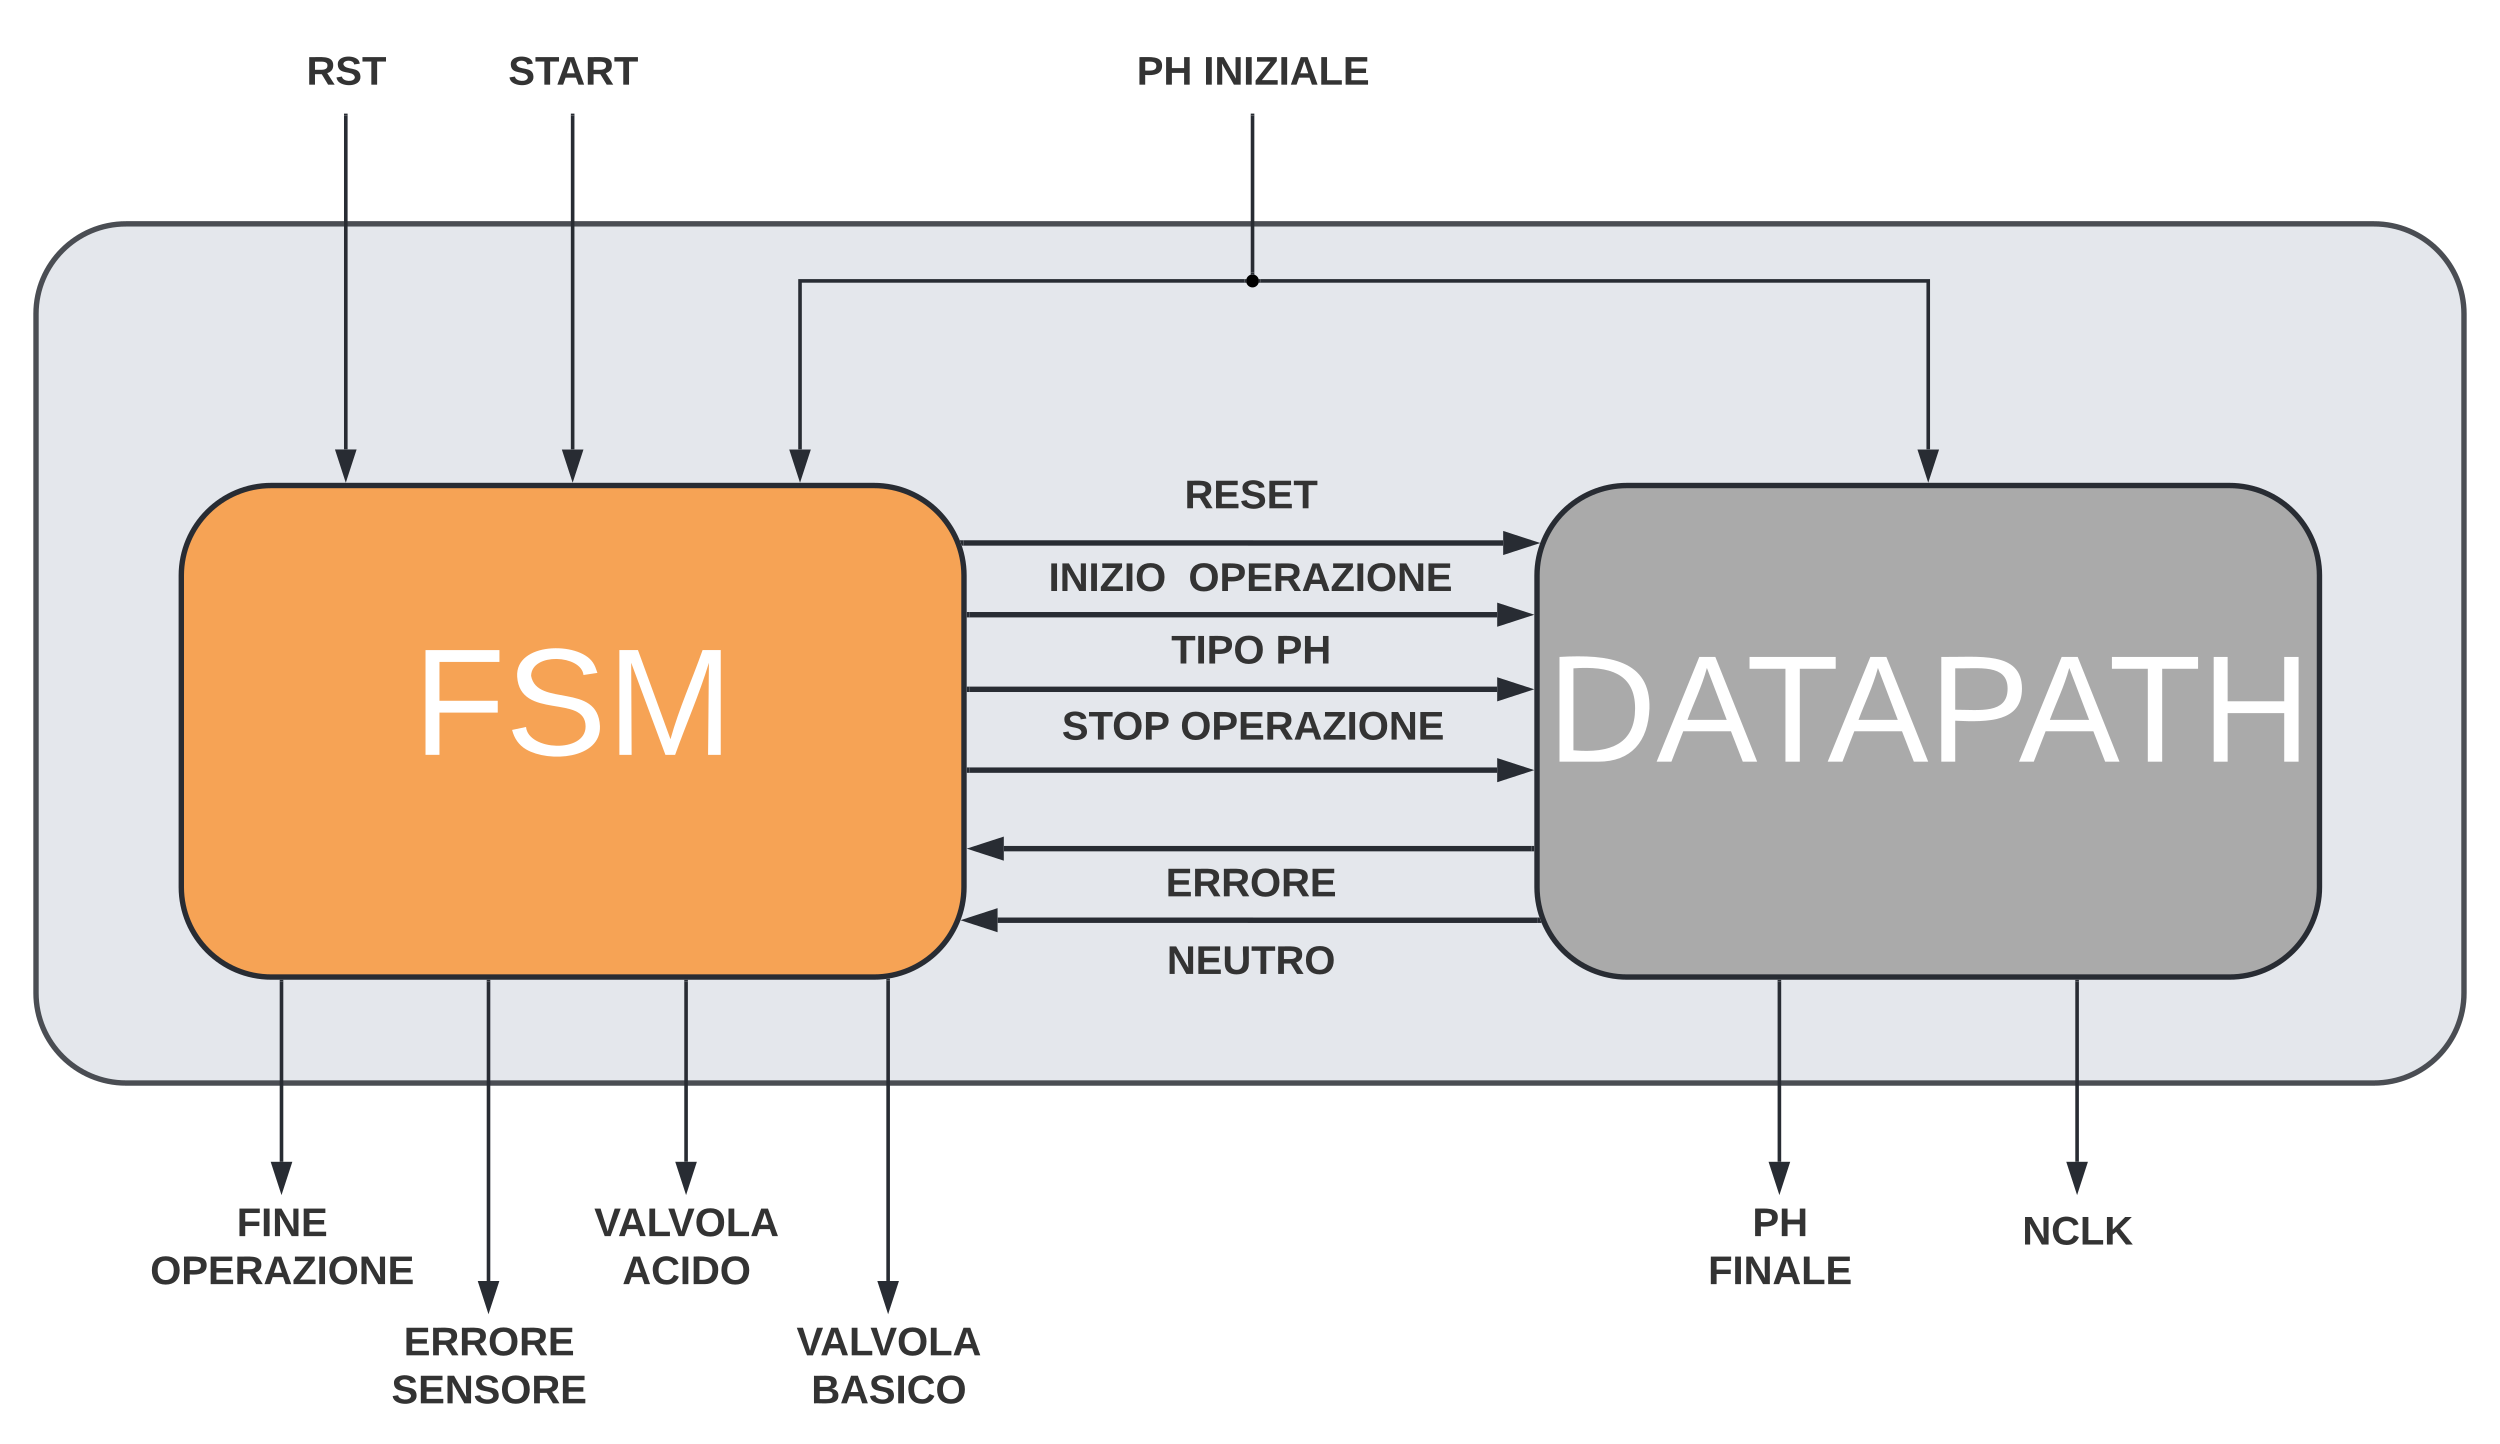
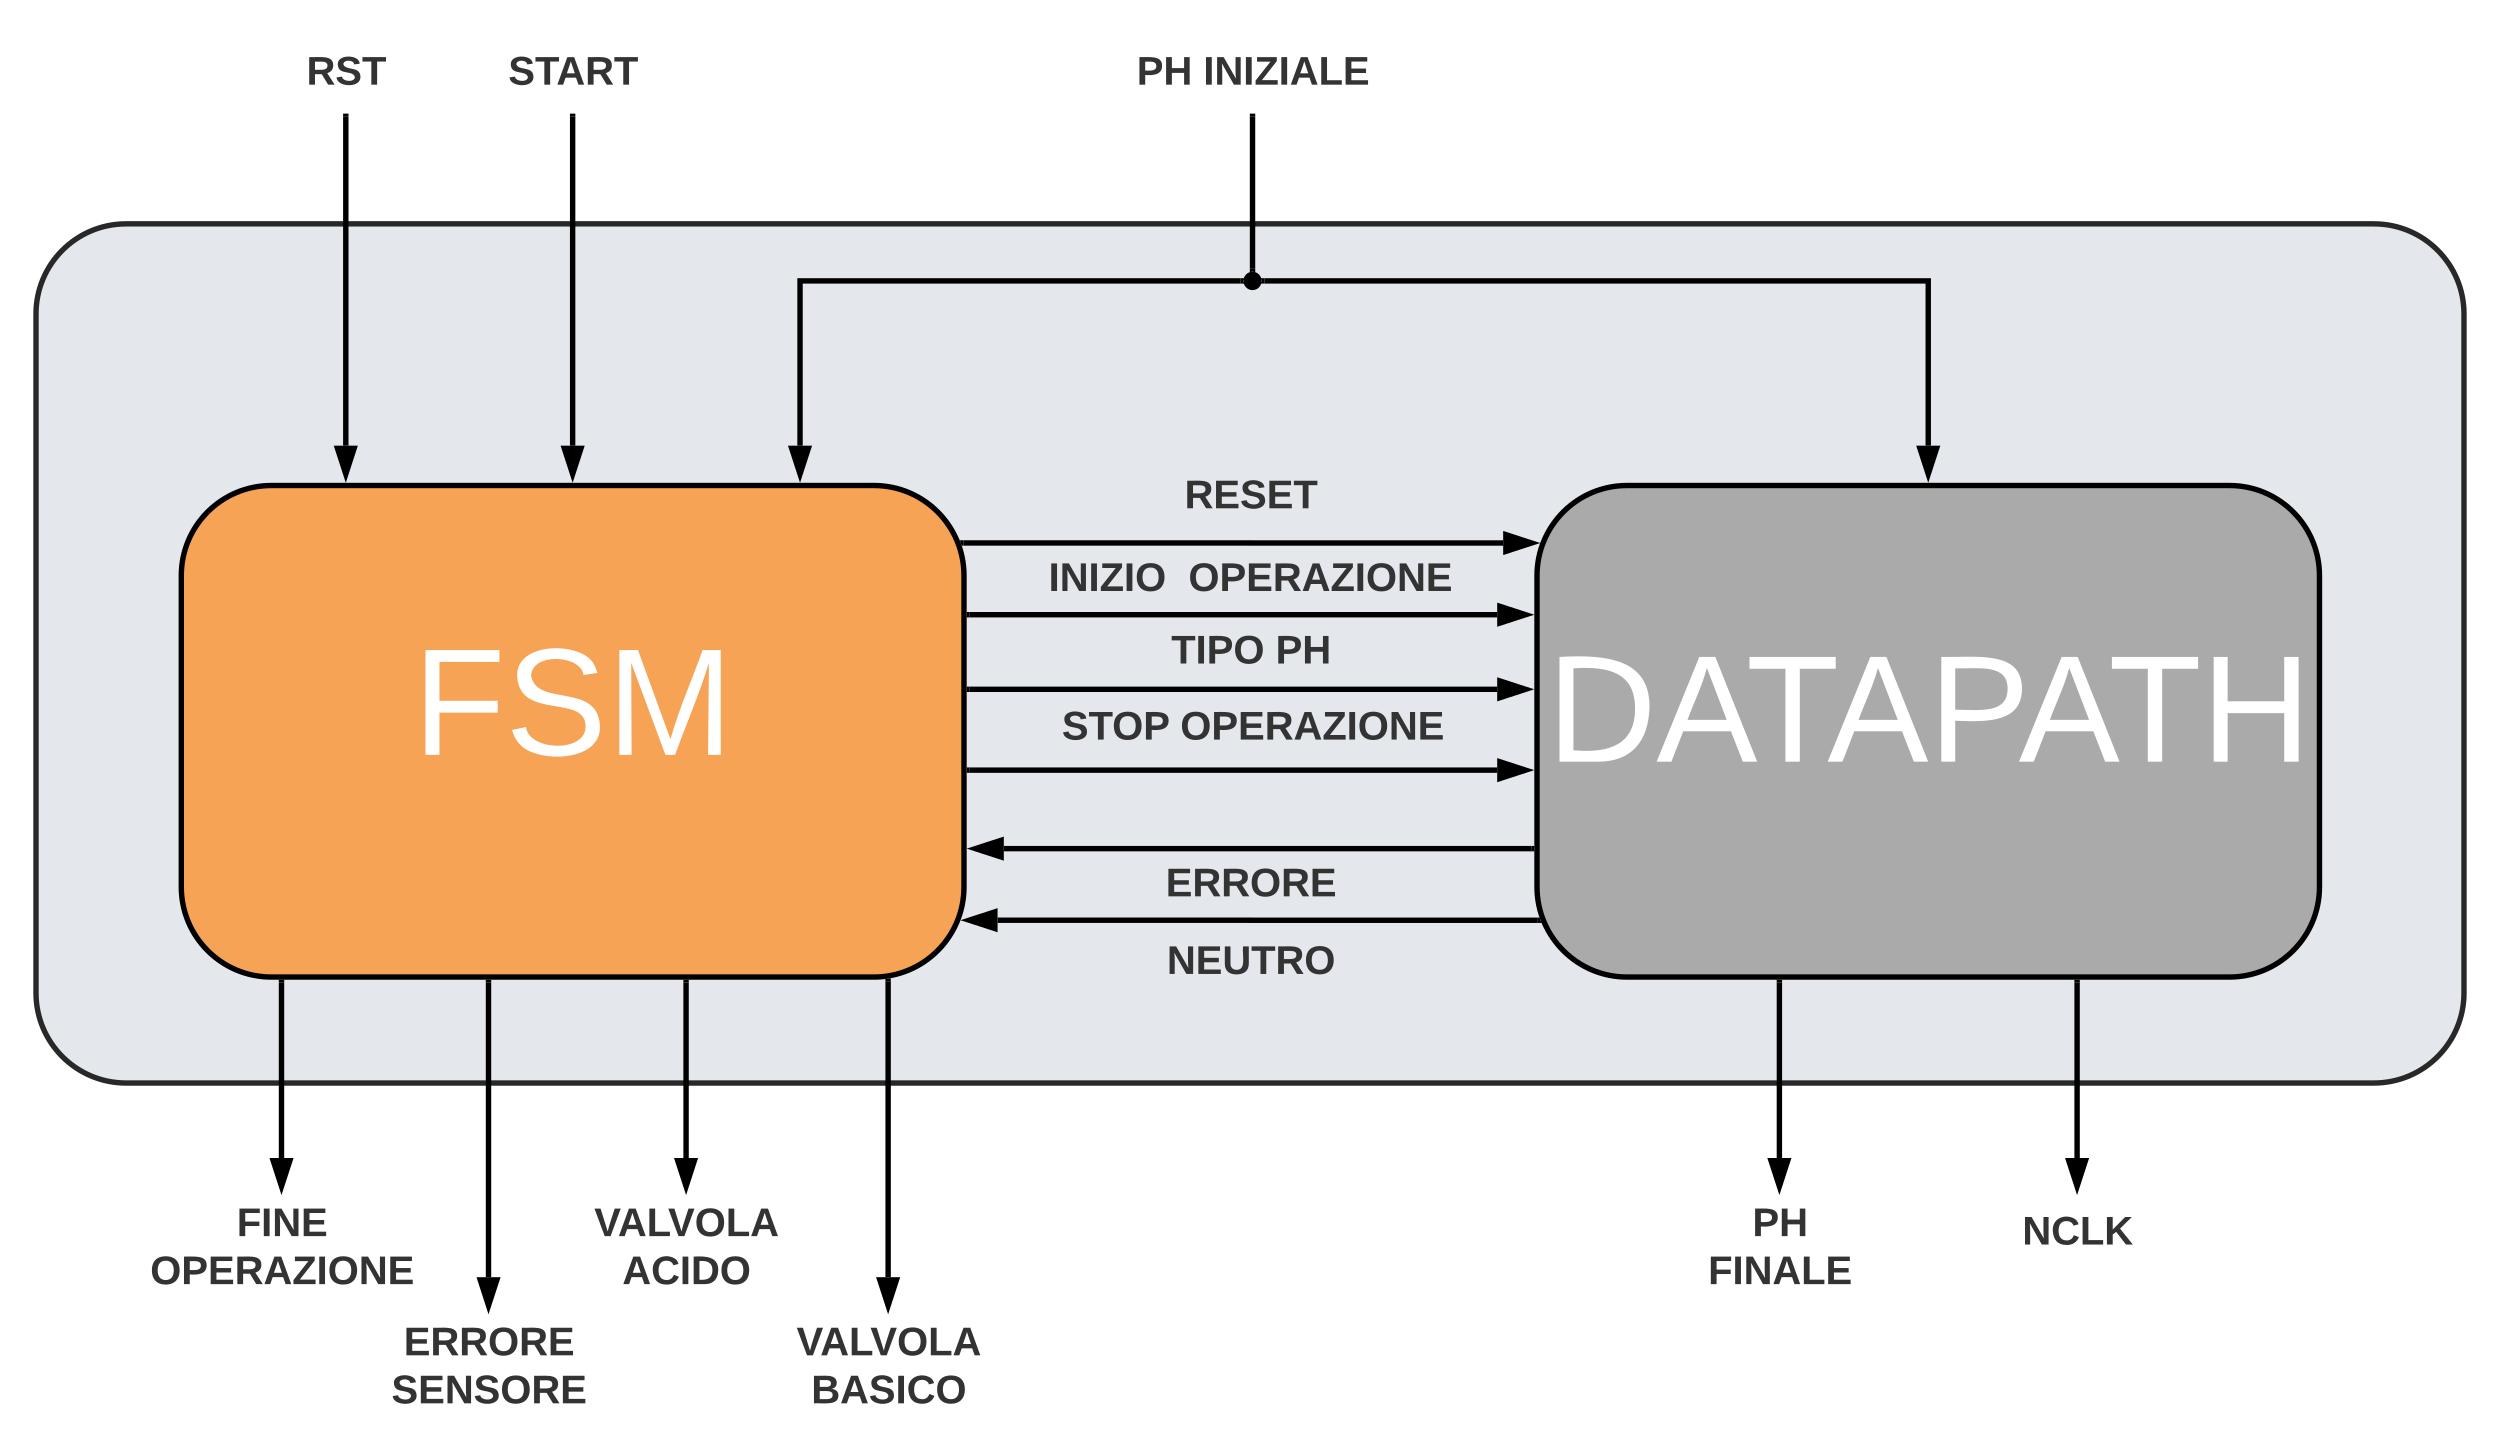
<svg xmlns="http://www.w3.org/2000/svg" xmlns:ns1="lucid" xmlns:xlink="http://www.w3.org/1999/xlink" width="1388.5" height="801.63">
  <g transform="translate(-241.1841 -263.6873)" ns1:page-tab-id="0_0">
    <path d="M0 0h1870.87v1322.83H0z" fill="#fff" />
-     <path d="M261.18 438.02c0-27.6 22.4-50 50-50h1248.5c27.62 0 50 22.4 50 50V815.2c0 27.6-22.38 50-50 50H311.18c-27.6 0-50-22.4-50-50z" stroke="#282c33" stroke-width="3" fill="#dfe3e8" opacity=".84" />
-     <path d="M776.3 565.25H935.7v.02h140.32" stroke="#282c33" stroke-width="3" fill="none" />
-     <path d="M776.33 566.75h-1.04l-.7-2.07-.42-.93h2.15" fill="#282c33" />
-     <path d="M1091.8 565.27l-14.26 4.63v-9.27z" stroke="#282c33" stroke-width="3" fill="#282c33" />
-     <path d="M779.58 605.1h293.14" stroke="#282c33" stroke-width="3" fill="none" />
-     <path d="M779.62 606.6h-1.54v-3h1.54" fill="#282c33" />
-     <path d="M1088.5 605.1l-14.28 4.63v-9.27z" stroke="#282c33" stroke-width="3" fill="#282c33" />
-     <path d="M779.58 646.53h293.15" stroke="#282c33" stroke-width="3" fill="none" />
-     <path d="M779.62 648.03h-1.54v-3h1.54" fill="#282c33" />
-     <path d="M1088.48 646.53l-14.26 4.64v-9.27z" stroke="#282c33" stroke-width="3" fill="#282c33" />
-     <path d="M779.58 691.42h293.15" stroke="#282c33" stroke-width="3" fill="none" />
-     <path d="M779.62 692.92h-1.54v-3h1.54" fill="#282c33" />
-     <path d="M1088.48 691.42l-14.26 4.64v-9.27z" stroke="#282c33" stroke-width="3" fill="#282c33" />
-     <path d="M1091.84 735.02H798.7" stroke="#282c33" stroke-width="3" fill="none" />
-     <path d="M1093.34 736.52h-1.54v-3h1.54" fill="#282c33" />
-     <path d="M782.93 735.02l14.27-4.64v9.27z" stroke="#282c33" stroke-width="3" fill="#282c33" />
-     <path d="M1095.25 774.8H935.7v-.02H795.23" stroke="#282c33" stroke-width="3" fill="none" />
-     <path d="M1096.82 775l.58 1.3h-2.18v-3h1.04" fill="#282c33" />
-     <path d="M779.48 774.77l14.26-4.64v9.27z" stroke="#282c33" stroke-width="3" fill="#282c33" />
-     <path d="M1094.84 583.34c0-27.62 22.38-50 50-50h334.58c27.62 0 50 22.38 50 50v173c0 27.6-22.38 50-50 50h-334.58c-27.62 0-50-22.4-50-50z" stroke="#282c33" stroke-width="3" fill="#aaa" />
+     <path d="M261.18 438.02c0-27.6 22.4-50 50-50h1248.5c27.62 0 50 22.4 50 50V815.2c0 27.6-22.38 50-50 50H311.18c-27.6 0-50-22.4-50-50z" stroke="#000" stroke-width="3" fill="#dfe3e8" opacity=".84" />
+     <path d="M776.3 565.25H935.7v.02h140.32" stroke="#000" stroke-width="3" fill="none" />
+     <path d="M776.33 566.75h-1.04l-.7-2.07-.42-.93h2.15" />
+     <path d="M1091.8 565.27l-14.26 4.63v-9.27z" stroke="#000" stroke-width="3" />
+     <path d="M779.58 605.1h293.14" stroke="#000" stroke-width="3" fill="none" />
+     <path d="M779.62 606.6h-1.54v-3h1.54" />
+     <path d="M1088.5 605.1l-14.28 4.63v-9.27z" stroke="#000" stroke-width="3" />
+     <path d="M779.58 646.53h293.15" stroke="#000" stroke-width="3" fill="none" />
+     <path d="M779.62 648.03h-1.54v-3h1.54" />
+     <path d="M1088.48 646.53l-14.26 4.64v-9.27z" stroke="#000" stroke-width="3" />
+     <path d="M779.58 691.42h293.15" stroke="#000" stroke-width="3" fill="none" />
+     <path d="M779.62 692.92h-1.54v-3h1.54" />
+     <path d="M1088.48 691.42l-14.26 4.64v-9.27z" stroke="#000" stroke-width="3" />
+     <path d="M1091.84 735.02H798.7" stroke="#000" stroke-width="3" fill="none" />
+     <path d="M1093.34 736.52h-1.54v-3h1.54" />
+     <path d="M782.93 735.02l14.27-4.64v9.27z" stroke="#000" stroke-width="3" />
+     <path d="M1095.25 774.8H935.7v-.02H795.23" stroke="#000" stroke-width="3" fill="none" />
+     <path d="M1096.82 775l.58 1.3h-2.18v-3h1.04" />
+     <path d="M779.48 774.77l14.26-4.64v9.27z" stroke="#000" stroke-width="3" />
+     <path d="M1094.84 583.34c0-27.62 22.38-50 50-50h334.58c27.62 0 50 22.38 50 50v173c0 27.6-22.38 50-50 50h-334.58c-27.62 0-50-22.4-50-50z" stroke="#000" stroke-width="3" fill="#aaa" />
    <use xlink:href="#a" transform="matrix(1,0,0,1,1106.839,545.3373) translate(-6.549383 141.3889)" />
-     <path d="M341.88 583.34c0-27.62 22.4-50 50-50h334.7c27.6 0 50 22.38 50 50v173c0 27.6-22.4 50-50 50h-334.7c-27.6 0-50-22.4-50-50z" stroke="#282c33" stroke-width="3" fill="#f6a355" />
+     <path d="M341.88 583.34c0-27.62 22.4-50 50-50h334.7c27.6 0 50 22.38 50 50v173c0 27.6-22.4 50-50 50h-334.7c-27.6 0-50-22.4-50-50z" stroke="#000" stroke-width="3" fill="#f6a355" />
    <use xlink:href="#b" transform="matrix(1,0,0,1,353.8824,545.3372) translate(116.5988 137.5868)" />
    <path d="M851.57 524.96c0-3.3 2.7-6 6-6h156.27c3.32 0 6 2.7 6 6v31.1c0 3.32-2.68 6-6 6H857.57c-3.3 0-6-2.68-6-6z" stroke="#000" stroke-opacity="0" stroke-width="3" fill="#fff" fill-opacity="0" />
    <use xlink:href="#c" transform="matrix(1,0,0,1,856.574,523.9624) translate(42.52469 22.02778)" />
    <path d="M794.73 561.64c0-3.3 2.7-6 6-6h269.4c3.32 0 6 2.7 6 6v51.34c0 3.3-2.68 6-6 6h-269.4c-3.3 0-6-2.7-6-6z" stroke="#000" stroke-opacity="0" stroke-width="3" fill="#fff" fill-opacity="0" />
    <use xlink:href="#d" transform="matrix(1,0,0,1,799.7332,560.6418) translate(23.83951 31.27778)" />
    <use xlink:href="#e" transform="matrix(1,0,0,1,799.7332,560.6418) translate(101.4938 31.27778)" />
    <path d="M851.57 611.17c0-3.3 2.7-6 6-6h156.27c3.32 0 6 2.7 6 6v31.1c0 3.32-2.68 6-6 6H857.57c-3.3 0-6-2.68-6-6z" stroke="#000" stroke-opacity="0" stroke-width="3" fill="#fff" fill-opacity="0" />
    <use xlink:href="#f" transform="matrix(1,0,0,1,856.574,610.1718) translate(35.11728 22.02778)" />
    <use xlink:href="#g" transform="matrix(1,0,0,1,856.574,610.1718) translate(93.08025 22.02778)" />
    <path d="M811.67 644.17c0-3.3 2.7-6 6-6H1056c3.32 0 6 2.7 6 6v51.33c0 3.32-2.68 6-6 6H817.67c-3.3 0-6-2.68-6-6z" stroke="#000" stroke-opacity="0" stroke-width="3" fill="#fff" fill-opacity="0" />
    <use xlink:href="#h" transform="matrix(1,0,0,1,816.669,643.1688) translate(14.2963 31.27778)" />
    <use xlink:href="#e" transform="matrix(1,0,0,1,816.669,643.1688) translate(80.03704 31.27778)" />
    <path d="M851.57 783.6c0-3.32 2.7-6 6-6h156.27c3.32 0 6 2.68 6 6v31.1c0 3.3-2.68 6-6 6H857.57c-3.3 0-6-2.7-6-6z" stroke="#000" stroke-opacity="0" stroke-width="3" fill="#fff" fill-opacity="0" />
    <use xlink:href="#i" transform="matrix(1,0,0,1,856.574,782.5906) translate(32.70988 22.02778)" />
    <path d="M851.57 740.5c0-3.33 2.7-6 6-6h156.27c3.32 0 6 2.67 6 6v31.1c0 3.3-2.68 6-6 6H857.57c-3.3 0-6-2.7-6-6z" stroke="#000" stroke-opacity="0" stroke-width="3" fill="#fff" fill-opacity="0" />
    <use xlink:href="#j" transform="matrix(1,0,0,1,856.574,739.4859) translate(32.06173 22.02778)" />
-     <path d="M433.24 327.8v185.53" stroke="#282c33" stroke-width="2" fill="none" />
-     <path d="M434.24 327.82h-2v-1.03h2" fill="#282c33" />
-     <path d="M433.24 528.6l-4.64-14.27h9.27z" stroke="#282c33" stroke-width="2" fill="#282c33" />
-     <path d="M559.23 327.8v185.54" stroke="#282c33" stroke-width="2" fill="none" />
-     <path d="M560.23 327.82h-2v-1.03h2" fill="#282c33" />
-     <path d="M559.23 528.6l-4.63-14.26h9.27z" stroke="#282c33" stroke-width="2" fill="#282c33" />
-     <path d="M932.3 419.7H685.52v93.64" stroke="#282c33" stroke-width="2" fill="none" />
-     <path d="M933.3 419.7l.4 1h-1.42v-2h1.43" fill="#282c33" />
-     <path d="M685.52 528.6l-4.63-14.26h9.26z" stroke="#282c33" stroke-width="2" fill="#282c33" />
-     <path d="M397.53 808.83v100.13" stroke="#282c33" stroke-width="2" fill="none" />
-     <path d="M398.53 808.86h-2v-1.03h2" fill="#282c33" />
-     <path d="M397.53 924.23l-4.63-14.27h9.27z" stroke="#282c33" stroke-width="2" fill="#282c33" />
+     <path d="M433.24 328.3V511.2" stroke="#000" stroke-width="3" fill="none" />
+     <path d="M434.74 328.33h-3v-1.54h3" />
+     <path d="M433.24 526.98l-4.64-14.26h9.27z" stroke="#000" stroke-width="3" />
+     <path d="M559.23 328.3V511.2" stroke="#000" stroke-width="3" fill="none" />
+     <path d="M560.73 328.33h-3v-1.54h3" />
+     <path d="M559.23 526.98l-4.63-14.26h9.27z" stroke="#000" stroke-width="3" />
+     <path d="M930.18 419.7H685.52v91.52" stroke="#000" stroke-width="3" fill="none" />
+     <path d="M931.68 419.7l.6 1.5h-2.13v-3h2.14" />
+     <path d="M685.52 526.98l-4.63-14.26h9.26z" stroke="#000" stroke-width="3" />
+     <path d="M397.53 809.33v97.5" stroke="#000" stroke-width="3" fill="none" />
+     <path d="M399.03 809.37h-3v-1.54h3" />
+     <path d="M397.53 922.6l-4.63-14.26h9.27z" stroke="#000" stroke-width="3" />
    <path d="M349.1 289.7c0-3.33 2.7-6 6-6h156.27c3.3 0 6 2.67 6 6v31.1c0 3.3-2.7 6-6 6H355.1c-3.3 0-6-2.7-6-6z" stroke="#000" stroke-opacity="0" stroke-width="3" fill="#fff" fill-opacity="0" />
    <use xlink:href="#k" transform="matrix(1,0,0,1,354.1006,288.6873) translate(57.33951 22.02778)" />
    <path d="M475.1 289.7c0-3.33 2.68-6 6-6h156.27c3.3 0 6 2.67 6 6v31.1c0 3.3-2.7 6-6 6H481.1c-3.32 0-6-2.7-6-6z" stroke="#000" stroke-opacity="0" stroke-width="3" fill="#fff" fill-opacity="0" />
    <use xlink:href="#l" transform="matrix(1,0,0,1,480.0957,288.6873) translate(43.41975 22.02778)" />
    <path d="M852.7 289.7c0-3.33 2.7-6 6-6h156.27c3.3 0 6 2.67 6 6v31.1c0 3.3-2.7 6-6 6H858.7c-3.3 0-6-2.7-6-6z" stroke="#000" stroke-opacity="0" stroke-width="3" fill="#fff" fill-opacity="0" />
    <use xlink:href="#m" transform="matrix(1,0,0,1,857.7013,288.6873) translate(14.83951 22.02778)" />
    <use xlink:href="#n" transform="matrix(1,0,0,1,857.7013,288.6873) translate(51.81481 22.02778)" />
-     <path d="M941.37 419.7h370.76v93.64" stroke="#282c33" stroke-width="2" fill="none" />
-     <path d="M941.4 420.7h-1.44l.4-1-.4-1h1.43" fill="#282c33" />
-     <path d="M1312.13 528.6l-4.63-14.26h9.27z" stroke="#282c33" stroke-width="2" fill="#282c33" />
-     <path d="M512.5 808.83v166.32" stroke="#282c33" stroke-width="2" fill="none" />
-     <path d="M513.5 808.86h-2v-1.03h2" fill="#282c33" />
-     <path d="M512.5 990.4l-4.62-14.25h9.27z" stroke="#282c33" stroke-width="2" fill="#282c33" />
-     <path d="M1229.46 808.83v100.13" stroke="#282c33" stroke-width="2" fill="none" />
-     <path d="M1230.46 808.86h-2v-1.03h2" fill="#282c33" />
-     <path d="M1229.46 924.23l-4.64-14.27h9.27z" stroke="#282c33" stroke-width="2" fill="#282c33" />
-     <path d="M622.23 808.83v100.12" stroke="#282c33" stroke-width="2" fill="none" />
-     <path d="M623.23 808.86h-2v-1.03h2" fill="#282c33" />
-     <path d="M622.23 924.22l-4.64-14.26h9.26z" stroke="#282c33" stroke-width="2" fill="#282c33" />
-     <path d="M734.45 808.2v166.94" stroke="#282c33" stroke-width="2" fill="none" />
-     <path d="M735.45 808.22h-2v-.9l1.94-.24h.05" fill="#282c33" />
-     <path d="M734.45 990.4l-4.63-14.26h9.27z" stroke="#282c33" stroke-width="2" fill="#282c33" />
-     <path d="M1394.8 808.83v100.13" stroke="#282c33" stroke-width="2" fill="none" />
-     <path d="M1395.8 808.86h-2v-1.03h2" fill="#282c33" />
-     <path d="M1394.8 924.23l-4.63-14.27h9.27z" stroke="#282c33" stroke-width="2" fill="#282c33" />
+     <path d="M943.5 419.7h368.63v91.52" stroke="#000" stroke-width="3" fill="none" />
+     <path d="M943.53 421.2h-2.15l.6-1.5-.6-1.5h2.15" />
+     <path d="M1312.13 526.98l-4.63-14.26h9.27z" stroke="#000" stroke-width="3" />
+     <path d="M512.5 809.33v163.7" stroke="#000" stroke-width="3" fill="none" />
+     <path d="M514 809.37h-3v-1.54h3" />
+     <path d="M512.5 988.8l-4.62-14.27h9.27z" stroke="#000" stroke-width="3" />
+     <path d="M1229.46 809.33v97.5" stroke="#000" stroke-width="3" fill="none" />
+     <path d="M1230.96 809.37h-3v-1.54h3" />
+     <path d="M1229.46 922.6l-4.64-14.26h9.27z" stroke="#000" stroke-width="3" />
+     <path d="M622.23 809.33V906.85" stroke="#000" stroke-width="3" fill="none" />
+     <path d="M623.73 809.37h-3v-1.54h3" />
+     <path d="M622.23 922.6l-4.64-14.26h9.26z" stroke="#000" stroke-width="3" />
+     <path d="M734.45 808.7v164.32" stroke="#000" stroke-width="3" fill="none" />
+     <path d="M735.95 808.74h-3v-1.36l2.44-.3.55-.12" />
+     <path d="M734.45 988.8l-4.63-14.27h9.27z" stroke="#000" stroke-width="3" />
+     <path d="M1394.8 809.33v97.5" stroke="#000" stroke-width="3" fill="none" />
+     <path d="M1396.3 809.37h-3v-1.54h3" />
+     <path d="M1394.8 922.6l-4.63-14.26h9.27z" stroke="#000" stroke-width="3" />
    <path d="M341.44 933.46c0-3.3 2.7-6 6-6h100.18c3.3 0 6 2.7 6 6v33.5c0 3.3-2.7 6-6 6H347.44c-3.3 0-6-2.7-6-6z" stroke="#000" stroke-opacity="0" stroke-width="3" fill="#fff" fill-opacity="0" />
    <use xlink:href="#o" transform="matrix(1,0,0,1,346.4415,932.4611) translate(26.25309 17.77778)" />
    <use xlink:href="#p" transform="matrix(1,0,0,1,346.4415,932.4611) translate(-21.83333 44.44444)" />
    <path d="M428.38 999.65c0-3.32 2.68-6 6-6h156.27c3.3 0 6 2.68 6 6v33.5c0 3.3-2.7 6-6 6H434.38c-3.32 0-6-2.7-6-6z" stroke="#000" stroke-opacity="0" stroke-width="3" fill="#fff" fill-opacity="0" />
    <use xlink:href="#q" transform="matrix(1,0,0,1,433.3781,998.6479) translate(32.06173 17.77778)" />
    <use xlink:href="#r" transform="matrix(1,0,0,1,433.3781,998.6479) translate(25.24074 44.44444)" />
    <path d="M579.52 933.46c0-3.3 2.7-6 6-6h73.4c3.33 0 6 2.7 6 6v33.5c0 3.3-2.67 6-6 6h-73.4c-3.3 0-6-2.7-6-6z" stroke="#000" stroke-opacity="0" stroke-width="3" fill="#fff" fill-opacity="0" />
    <use xlink:href="#s" transform="matrix(1,0,0,1,584.5235,932.4611) translate(-13.2963 17.77778)" />
    <use xlink:href="#t" transform="matrix(1,0,0,1,584.5235,932.4611) translate(2.290123 44.44444)" />
    <path d="M699.4 999.65c0-3.32 2.68-6 6-6h58.1c3.32 0 6 2.68 6 6v33.5c0 3.3-2.68 6-6 6h-58.1c-3.32 0-6-2.7-6-6z" stroke="#000" stroke-opacity="0" stroke-width="3" fill="#fff" fill-opacity="0" />
    <use xlink:href="#s" transform="matrix(1,0,0,1,704.3972,998.6479) translate(-20.7963 17.77778)" />
    <use xlink:href="#u" transform="matrix(1,0,0,1,704.3972,998.6479) translate(-12.61728 44.44444)" />
    <path d="M1187.4 933.46c0-3.3 2.68-6 6-6h72.12c3.32 0 6 2.7 6 6v33.5c0 3.3-2.68 6-6 6h-72.13c-3.32 0-6-2.7-6-6z" stroke="#000" stroke-opacity="0" stroke-width="3" fill="#fff" fill-opacity="0" />
    <g>
      <use xlink:href="#v" transform="matrix(1,0,0,1,1192.39,932.4611) translate(22.09877 17.77778)" />
      <use xlink:href="#w" transform="matrix(1,0,0,1,1192.39,932.4611) translate(-2.5 44.44444)" />
    </g>
-     <path d="M940.37 419.7c0 2-1.58 3.63-3.53 3.63-1.96 0-3.54-1.62-3.54-3.62 0-1.98 1.58-3.6 3.54-3.6 1.95 0 3.53 1.62 3.53 3.6z" />
+     <path d="M940.37 419.7c0 2-1.58 3.63-3.53 3.63-1.96 0-3.54-1.62-3.54-3.62 0-1.98 1.58-3.6 3.54-3.6 1.95 0 3.53 1.62 3.53 3.6z" stroke="#000" stroke-width="3" />
    <path d="M1364.14 933.46c0-3.3 2.7-6 6-6h49.33c3.32 0 6 2.7 6 6v33.5c0 3.3-2.68 6-6 6h-49.33c-3.3 0-6-2.7-6-6z" stroke="#000" stroke-opacity="0" stroke-width="3" fill="#fff" fill-opacity="0" />
    <g>
      <use xlink:href="#x" transform="matrix(1,0,0,1,1369.14,932.4611) translate(-4.740741 22.44444)" />
    </g>
-     <path d="M936.84 327.8V415.08" stroke="#282c33" stroke-width="2" fill="none" />
-     <path d="M937.84 327.82h-2v-1.03h2M937.84 416.52l-1-.43-1 .42v-1.45h2" fill="#282c33" />
+     <path d="M936.84 328.3v84.66" stroke="#000" stroke-width="3" fill="none" />
+     <path d="M938.34 328.33h-3v-1.54h3M938.34 415.1l-1.5-.64-1.5.64v-2.17h3" />
    <defs>
      <path fill="#fff" d="M30-248c118-7 216 8 213 122C240-48 200 0 122 0H30v-248zM63-27c89 8 146-16 146-99s-60-101-146-95v194" id="y" />
      <path fill="#fff" d="M205 0l-28-72H64L36 0H1l101-248h38L239 0h-34zm-38-99l-47-123c-12 45-31 82-46 123h93" id="z" />
      <path fill="#fff" d="M127-220V0H93v-220H8v-28h204v28h-85" id="A" />
      <path fill="#fff" d="M30-248c87 1 191-15 191 75 0 78-77 80-158 76V0H30v-248zm33 125c57 0 124 11 124-50 0-59-68-47-124-48v98" id="B" />
      <path fill="#fff" d="M197 0v-115H63V0H30v-248h33v105h134v-105h34V0h-34" id="C" />
      <g id="a">
        <use transform="matrix(0.2345679,0,0,0.2345679,0,0)" xlink:href="#y" />
        <use transform="matrix(0.2345679,0,0,0.2345679,60.75309,0)" xlink:href="#z" />
        <use transform="matrix(0.2345679,0,0,0.2345679,110.716,0)" xlink:href="#A" />
        <use transform="matrix(0.2345679,0,0,0.2345679,155.7531,0)" xlink:href="#z" />
        <use transform="matrix(0.2345679,0,0,0.2345679,212.0494,0)" xlink:href="#B" />
        <use transform="matrix(0.2345679,0,0,0.2345679,262.0123,0)" xlink:href="#z" />
        <use transform="matrix(0.2345679,0,0,0.2345679,311.9753,0)" xlink:href="#A" />
        <use transform="matrix(0.2345679,0,0,0.2345679,363.3457,0)" xlink:href="#C" />
      </g>
      <path fill="#fff" d="M63-220v92h138v28H63V0H30v-248h175v28H63" id="D" />
      <path fill="#fff" d="M185-189c-5-48-123-54-124 2 14 75 158 14 163 119 3 78-121 87-175 55-17-10-28-26-33-46l33-7c5 56 141 63 141-1 0-78-155-14-162-118-5-82 145-84 179-34 5 7 8 16 11 25" id="E" />
      <path fill="#fff" d="M240 0l2-218c-23 76-54 145-80 218h-23L58-218 59 0H30v-248h44l77 211c21-75 51-140 76-211h43V0h-30" id="F" />
      <g id="b">
        <use transform="matrix(0.2345679,0,0,0.2345679,0,0)" xlink:href="#D" />
        <use transform="matrix(0.2345679,0,0,0.2345679,51.37037,0)" xlink:href="#E" />
        <use transform="matrix(0.2345679,0,0,0.2345679,107.6667,0)" xlink:href="#F" />
      </g>
      <path fill="#333" d="M240-174c0 40-23 61-54 70L253 0h-59l-57-94H76V0H24v-248c93 4 217-23 216 74zM76-134c48-2 112 12 112-38 0-48-66-32-112-35v73" id="G" />
      <path fill="#333" d="M24 0v-248h195v40H76v63h132v40H76v65h150V0H24" id="H" />
      <path fill="#333" d="M169-182c-1-43-94-46-97-3 18 66 151 10 154 114 3 95-165 93-204 36-6-8-10-19-12-30l50-8c3 46 112 56 116 5-17-69-150-10-154-114-4-87 153-88 188-35 5 8 8 18 10 28" id="I" />
      <path fill="#333" d="M136-208V0H84v-208H4v-40h212v40h-80" id="J" />
      <g id="c">
        <use transform="matrix(0.0617284,0,0,0.0617284,0,0)" xlink:href="#G" />
        <use transform="matrix(0.0617284,0,0,0.0617284,15.98765,0)" xlink:href="#H" />
        <use transform="matrix(0.0617284,0,0,0.0617284,30.80247,0)" xlink:href="#I" />
        <use transform="matrix(0.0617284,0,0,0.0617284,45.61728,0)" xlink:href="#H" />
        <use transform="matrix(0.0617284,0,0,0.0617284,60.4321,0)" xlink:href="#J" />
      </g>
      <path fill="#333" d="M24 0v-248h52V0H24" id="K" />
      <path fill="#333" d="M175 0L67-191c6 58 2 128 3 191H24v-248h59L193-55c-6-58-2-129-3-193h46V0h-61" id="L" />
      <path fill="#333" d="M210 0H11v-37l134-170H24v-41h178v36L68-41h142V0" id="M" />
      <path fill="#333" d="M140-251c80 0 125 45 125 126S219 4 139 4C58 4 15-44 15-125s44-126 125-126zm-1 214c52 0 73-35 73-88 0-50-21-86-72-86-52 0-73 35-73 86s22 88 72 88" id="N" />
      <g id="d">
        <use transform="matrix(0.0617284,0,0,0.0617284,0,0)" xlink:href="#K" />
        <use transform="matrix(0.0617284,0,0,0.0617284,6.17284,0)" xlink:href="#L" />
        <use transform="matrix(0.0617284,0,0,0.0617284,22.16049,0)" xlink:href="#K" />
        <use transform="matrix(0.0617284,0,0,0.0617284,28.33333,0)" xlink:href="#M" />
        <use transform="matrix(0.0617284,0,0,0.0617284,41.85185,0)" xlink:href="#K" />
        <use transform="matrix(0.0617284,0,0,0.0617284,48.02469,0)" xlink:href="#N" />
      </g>
      <path fill="#333" d="M24-248c93 1 206-16 204 79-1 75-69 88-152 82V0H24v-248zm52 121c47 0 100 7 100-41 0-47-54-39-100-39v80" id="O" />
      <path fill="#333" d="M199 0l-22-63H83L61 0H9l90-248h61L250 0h-51zm-33-102l-36-108c-10 38-24 72-36 108h72" id="P" />
      <g id="e">
        <use transform="matrix(0.0617284,0,0,0.0617284,0,0)" xlink:href="#N" />
        <use transform="matrix(0.0617284,0,0,0.0617284,17.28395,0)" xlink:href="#O" />
        <use transform="matrix(0.0617284,0,0,0.0617284,32.09877,0)" xlink:href="#H" />
        <use transform="matrix(0.0617284,0,0,0.0617284,46.91358,0)" xlink:href="#G" />
        <use transform="matrix(0.0617284,0,0,0.0617284,62.90123,0)" xlink:href="#P" />
        <use transform="matrix(0.0617284,0,0,0.0617284,78.88889,0)" xlink:href="#M" />
        <use transform="matrix(0.0617284,0,0,0.0617284,92.40741,0)" xlink:href="#K" />
        <use transform="matrix(0.0617284,0,0,0.0617284,98.58025,0)" xlink:href="#N" />
        <use transform="matrix(0.0617284,0,0,0.0617284,115.8642,0)" xlink:href="#L" />
        <use transform="matrix(0.0617284,0,0,0.0617284,131.8519,0)" xlink:href="#H" />
      </g>
      <g id="f">
        <use transform="matrix(0.0617284,0,0,0.0617284,0,0)" xlink:href="#J" />
        <use transform="matrix(0.0617284,0,0,0.0617284,13.51852,0)" xlink:href="#K" />
        <use transform="matrix(0.0617284,0,0,0.0617284,19.69136,0)" xlink:href="#O" />
        <use transform="matrix(0.0617284,0,0,0.0617284,34.50617,0)" xlink:href="#N" />
      </g>
      <path fill="#333" d="M186 0v-106H76V0H24v-248h52v99h110v-99h50V0h-50" id="Q" />
      <g id="g">
        <use transform="matrix(0.0617284,0,0,0.0617284,0,0)" xlink:href="#O" />
        <use transform="matrix(0.0617284,0,0,0.0617284,14.81481,0)" xlink:href="#Q" />
      </g>
      <g id="h">
        <use transform="matrix(0.0617284,0,0,0.0617284,0,0)" xlink:href="#I" />
        <use transform="matrix(0.0617284,0,0,0.0617284,14.81481,0)" xlink:href="#J" />
        <use transform="matrix(0.0617284,0,0,0.0617284,27.90123,0)" xlink:href="#N" />
        <use transform="matrix(0.0617284,0,0,0.0617284,45.18519,0)" xlink:href="#O" />
      </g>
      <path fill="#333" d="M238-95c0 69-44 99-111 99C63 4 22-25 22-93v-155h51v151c-1 38 19 59 55 60 90 1 49-130 58-211h52v153" id="R" />
      <g id="i">
        <use transform="matrix(0.0617284,0,0,0.0617284,0,0)" xlink:href="#L" />
        <use transform="matrix(0.0617284,0,0,0.0617284,15.98765,0)" xlink:href="#H" />
        <use transform="matrix(0.0617284,0,0,0.0617284,30.80247,0)" xlink:href="#R" />
        <use transform="matrix(0.0617284,0,0,0.0617284,46.79012,0)" xlink:href="#J" />
        <use transform="matrix(0.0617284,0,0,0.0617284,60.30864,0)" xlink:href="#G" />
        <use transform="matrix(0.0617284,0,0,0.0617284,76.2963,0)" xlink:href="#N" />
      </g>
      <g id="j">
        <use transform="matrix(0.0617284,0,0,0.0617284,0,0)" xlink:href="#H" />
        <use transform="matrix(0.0617284,0,0,0.0617284,14.81481,0)" xlink:href="#G" />
        <use transform="matrix(0.0617284,0,0,0.0617284,30.80247,0)" xlink:href="#G" />
        <use transform="matrix(0.0617284,0,0,0.0617284,46.79012,0)" xlink:href="#N" />
        <use transform="matrix(0.0617284,0,0,0.0617284,64.07407,0)" xlink:href="#G" />
        <use transform="matrix(0.0617284,0,0,0.0617284,80.06173,0)" xlink:href="#H" />
      </g>
      <g id="k">
        <use transform="matrix(0.0617284,0,0,0.0617284,0,0)" xlink:href="#G" />
        <use transform="matrix(0.0617284,0,0,0.0617284,15.98765,0)" xlink:href="#I" />
        <use transform="matrix(0.0617284,0,0,0.0617284,30.80247,0)" xlink:href="#J" />
      </g>
      <g id="l">
        <use transform="matrix(0.0617284,0,0,0.0617284,0,0)" xlink:href="#I" />
        <use transform="matrix(0.0617284,0,0,0.0617284,14.81481,0)" xlink:href="#J" />
        <use transform="matrix(0.0617284,0,0,0.0617284,26.66667,0)" xlink:href="#P" />
        <use transform="matrix(0.0617284,0,0,0.0617284,42.65432,0)" xlink:href="#G" />
        <use transform="matrix(0.0617284,0,0,0.0617284,58.64198,0)" xlink:href="#J" />
      </g>
      <g id="m">
        <use transform="matrix(0.0617284,0,0,0.0617284,0,0)" xlink:href="#O" />
        <use transform="matrix(0.0617284,0,0,0.0617284,14.81481,0)" xlink:href="#Q" />
      </g>
      <path fill="#333" d="M24 0v-248h52v208h133V0H24" id="S" />
      <g id="n">
        <use transform="matrix(0.0617284,0,0,0.0617284,0,0)" xlink:href="#K" />
        <use transform="matrix(0.0617284,0,0,0.0617284,6.17284,0)" xlink:href="#L" />
        <use transform="matrix(0.0617284,0,0,0.0617284,22.16049,0)" xlink:href="#K" />
        <use transform="matrix(0.0617284,0,0,0.0617284,28.33333,0)" xlink:href="#M" />
        <use transform="matrix(0.0617284,0,0,0.0617284,41.85185,0)" xlink:href="#K" />
        <use transform="matrix(0.0617284,0,0,0.0617284,48.02469,0)" xlink:href="#P" />
        <use transform="matrix(0.0617284,0,0,0.0617284,64.01235,0)" xlink:href="#S" />
        <use transform="matrix(0.0617284,0,0,0.0617284,77.53086,0)" xlink:href="#H" />
      </g>
      <path fill="#333" d="M76-208v77h127v40H76V0H24v-248h183v40H76" id="T" />
      <g id="o">
        <use transform="matrix(0.0617284,0,0,0.0617284,0,0)" xlink:href="#T" />
        <use transform="matrix(0.0617284,0,0,0.0617284,13.51852,0)" xlink:href="#K" />
        <use transform="matrix(0.0617284,0,0,0.0617284,19.69136,0)" xlink:href="#L" />
        <use transform="matrix(0.0617284,0,0,0.0617284,35.67901,0)" xlink:href="#H" />
      </g>
      <g id="p">
        <use transform="matrix(0.0617284,0,0,0.0617284,0,0)" xlink:href="#N" />
        <use transform="matrix(0.0617284,0,0,0.0617284,17.28395,0)" xlink:href="#O" />
        <use transform="matrix(0.0617284,0,0,0.0617284,32.09877,0)" xlink:href="#H" />
        <use transform="matrix(0.0617284,0,0,0.0617284,46.91358,0)" xlink:href="#G" />
        <use transform="matrix(0.0617284,0,0,0.0617284,62.90123,0)" xlink:href="#P" />
        <use transform="matrix(0.0617284,0,0,0.0617284,78.88889,0)" xlink:href="#M" />
        <use transform="matrix(0.0617284,0,0,0.0617284,92.40741,0)" xlink:href="#K" />
        <use transform="matrix(0.0617284,0,0,0.0617284,98.58025,0)" xlink:href="#N" />
        <use transform="matrix(0.0617284,0,0,0.0617284,115.8642,0)" xlink:href="#L" />
        <use transform="matrix(0.0617284,0,0,0.0617284,131.8519,0)" xlink:href="#H" />
      </g>
      <g id="q">
        <use transform="matrix(0.0617284,0,0,0.0617284,0,0)" xlink:href="#H" />
        <use transform="matrix(0.0617284,0,0,0.0617284,14.81481,0)" xlink:href="#G" />
        <use transform="matrix(0.0617284,0,0,0.0617284,30.80247,0)" xlink:href="#G" />
        <use transform="matrix(0.0617284,0,0,0.0617284,46.79012,0)" xlink:href="#N" />
        <use transform="matrix(0.0617284,0,0,0.0617284,64.07407,0)" xlink:href="#G" />
        <use transform="matrix(0.0617284,0,0,0.0617284,80.06173,0)" xlink:href="#H" />
      </g>
      <g id="r">
        <use transform="matrix(0.0617284,0,0,0.0617284,0,0)" xlink:href="#I" />
        <use transform="matrix(0.0617284,0,0,0.0617284,14.81481,0)" xlink:href="#H" />
        <use transform="matrix(0.0617284,0,0,0.0617284,29.62963,0)" xlink:href="#L" />
        <use transform="matrix(0.0617284,0,0,0.0617284,45.61728,0)" xlink:href="#I" />
        <use transform="matrix(0.0617284,0,0,0.0617284,60.4321,0)" xlink:href="#N" />
        <use transform="matrix(0.0617284,0,0,0.0617284,77.71605,0)" xlink:href="#G" />
        <use transform="matrix(0.0617284,0,0,0.0617284,93.7037,0)" xlink:href="#H" />
      </g>
      <path fill="#333" d="M147 0H94L2-248h55l64 206c17-72 42-137 63-206h54" id="U" />
      <g id="s">
        <use transform="matrix(0.0617284,0,0,0.0617284,0,0)" xlink:href="#U" />
        <use transform="matrix(0.0617284,0,0,0.0617284,13.14815,0)" xlink:href="#P" />
        <use transform="matrix(0.0617284,0,0,0.0617284,29.1358,0)" xlink:href="#S" />
        <use transform="matrix(0.0617284,0,0,0.0617284,40.98765,0)" xlink:href="#U" />
        <use transform="matrix(0.0617284,0,0,0.0617284,55.80247,0)" xlink:href="#N" />
        <use transform="matrix(0.0617284,0,0,0.0617284,73.08642,0)" xlink:href="#S" />
        <use transform="matrix(0.0617284,0,0,0.0617284,86.60494,0)" xlink:href="#P" />
      </g>
      <path fill="#333" d="M67-125c0 53 21 87 73 88 37 1 54-22 65-47l45 17C233-25 199 4 140 4 58 4 20-42 15-125 8-235 124-281 211-232c18 10 29 29 36 50l-46 12c-8-25-30-41-62-41-52 0-71 34-72 86" id="V" />
      <path fill="#333" d="M24-248c120-7 223 5 221 122C244-46 201 0 124 0H24v-248zM76-40c74 7 117-18 117-86 0-67-45-88-117-82v168" id="W" />
      <g id="t">
        <use transform="matrix(0.0617284,0,0,0.0617284,0,0)" xlink:href="#P" />
        <use transform="matrix(0.0617284,0,0,0.0617284,15.98765,0)" xlink:href="#V" />
        <use transform="matrix(0.0617284,0,0,0.0617284,31.97531,0)" xlink:href="#K" />
        <use transform="matrix(0.0617284,0,0,0.0617284,38.14815,0)" xlink:href="#W" />
        <use transform="matrix(0.0617284,0,0,0.0617284,54.1358,0)" xlink:href="#N" />
      </g>
      <path fill="#333" d="M182-130c37 4 62 22 62 59C244 23 116-4 24 0v-248c84 5 203-23 205 63 0 31-19 50-47 55zM76-148c40-3 101 13 101-30 0-44-60-28-101-31v61zm0 110c48-3 116 14 116-37 0-48-69-32-116-35v72" id="X" />
      <g id="u">
        <use transform="matrix(0.0617284,0,0,0.0617284,0,0)" xlink:href="#X" />
        <use transform="matrix(0.0617284,0,0,0.0617284,15.98765,0)" xlink:href="#P" />
        <use transform="matrix(0.0617284,0,0,0.0617284,31.97531,0)" xlink:href="#I" />
        <use transform="matrix(0.0617284,0,0,0.0617284,46.79012,0)" xlink:href="#K" />
        <use transform="matrix(0.0617284,0,0,0.0617284,52.96296,0)" xlink:href="#V" />
        <use transform="matrix(0.0617284,0,0,0.0617284,68.95062,0)" xlink:href="#N" />
      </g>
      <g id="v">
        <use transform="matrix(0.0617284,0,0,0.0617284,0,0)" xlink:href="#O" />
        <use transform="matrix(0.0617284,0,0,0.0617284,14.81481,0)" xlink:href="#Q" />
      </g>
      <g id="w">
        <use transform="matrix(0.0617284,0,0,0.0617284,0,0)" xlink:href="#T" />
        <use transform="matrix(0.0617284,0,0,0.0617284,13.51852,0)" xlink:href="#K" />
        <use transform="matrix(0.0617284,0,0,0.0617284,19.69136,0)" xlink:href="#L" />
        <use transform="matrix(0.0617284,0,0,0.0617284,35.67901,0)" xlink:href="#P" />
        <use transform="matrix(0.0617284,0,0,0.0617284,51.66667,0)" xlink:href="#S" />
        <use transform="matrix(0.0617284,0,0,0.0617284,65.18519,0)" xlink:href="#H" />
      </g>
      <path fill="#333" d="M195 0l-88-114-31 24V0H24v-248h52v113l112-113h60L142-143 257 0h-62" id="Y" />
      <g id="x">
        <use transform="matrix(0.0617284,0,0,0.0617284,0,0)" xlink:href="#L" />
        <use transform="matrix(0.0617284,0,0,0.0617284,15.98765,0)" xlink:href="#V" />
        <use transform="matrix(0.0617284,0,0,0.0617284,31.97531,0)" xlink:href="#S" />
        <use transform="matrix(0.0617284,0,0,0.0617284,45.49383,0)" xlink:href="#Y" />
      </g>
    </defs>
  </g>
</svg>
